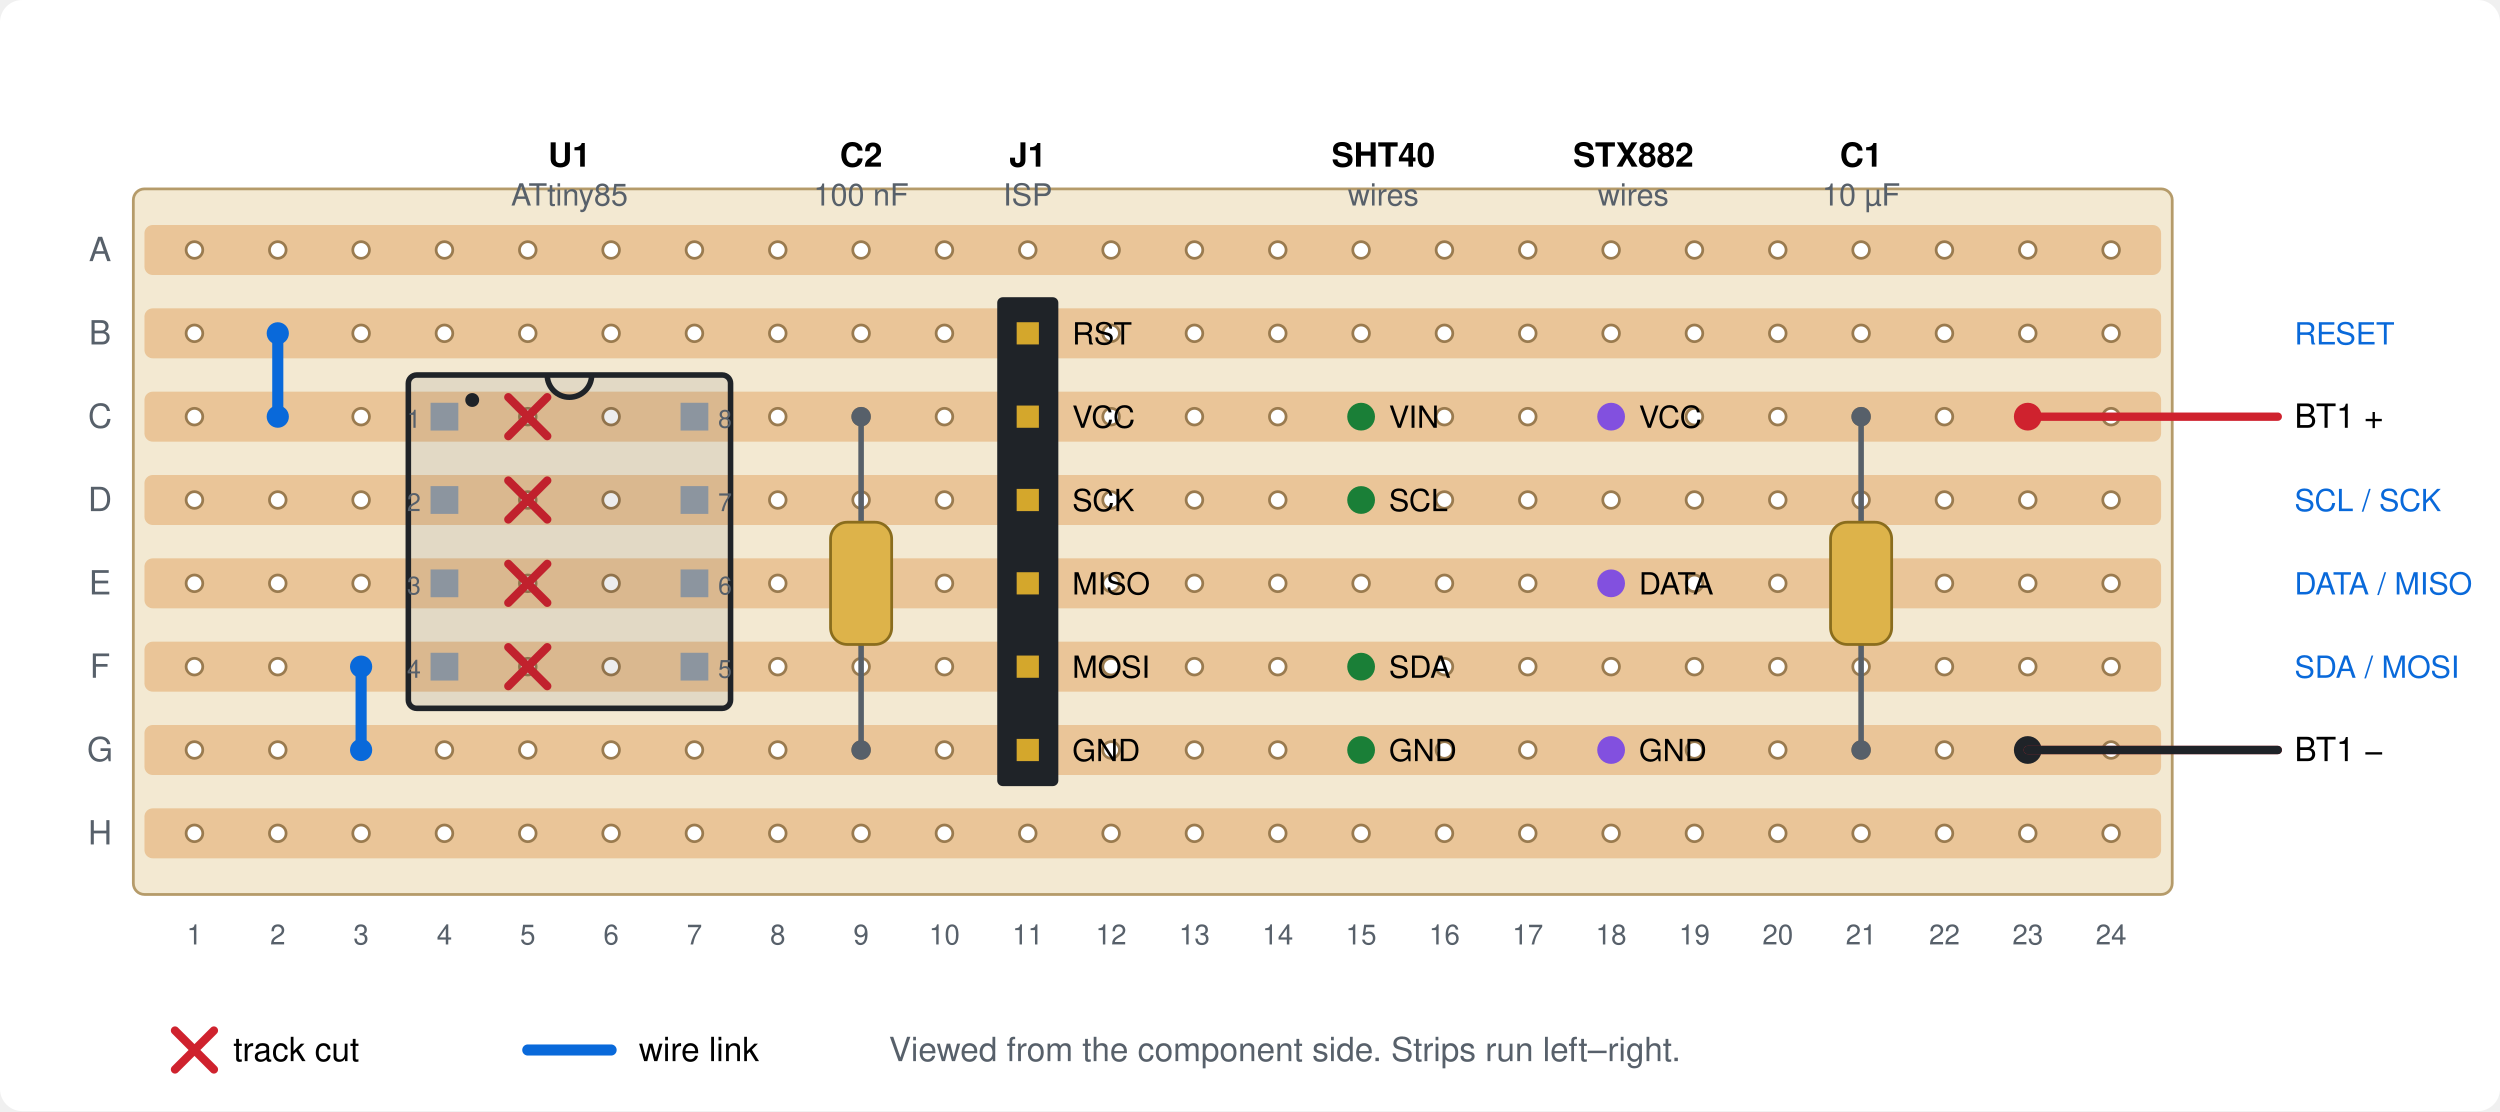
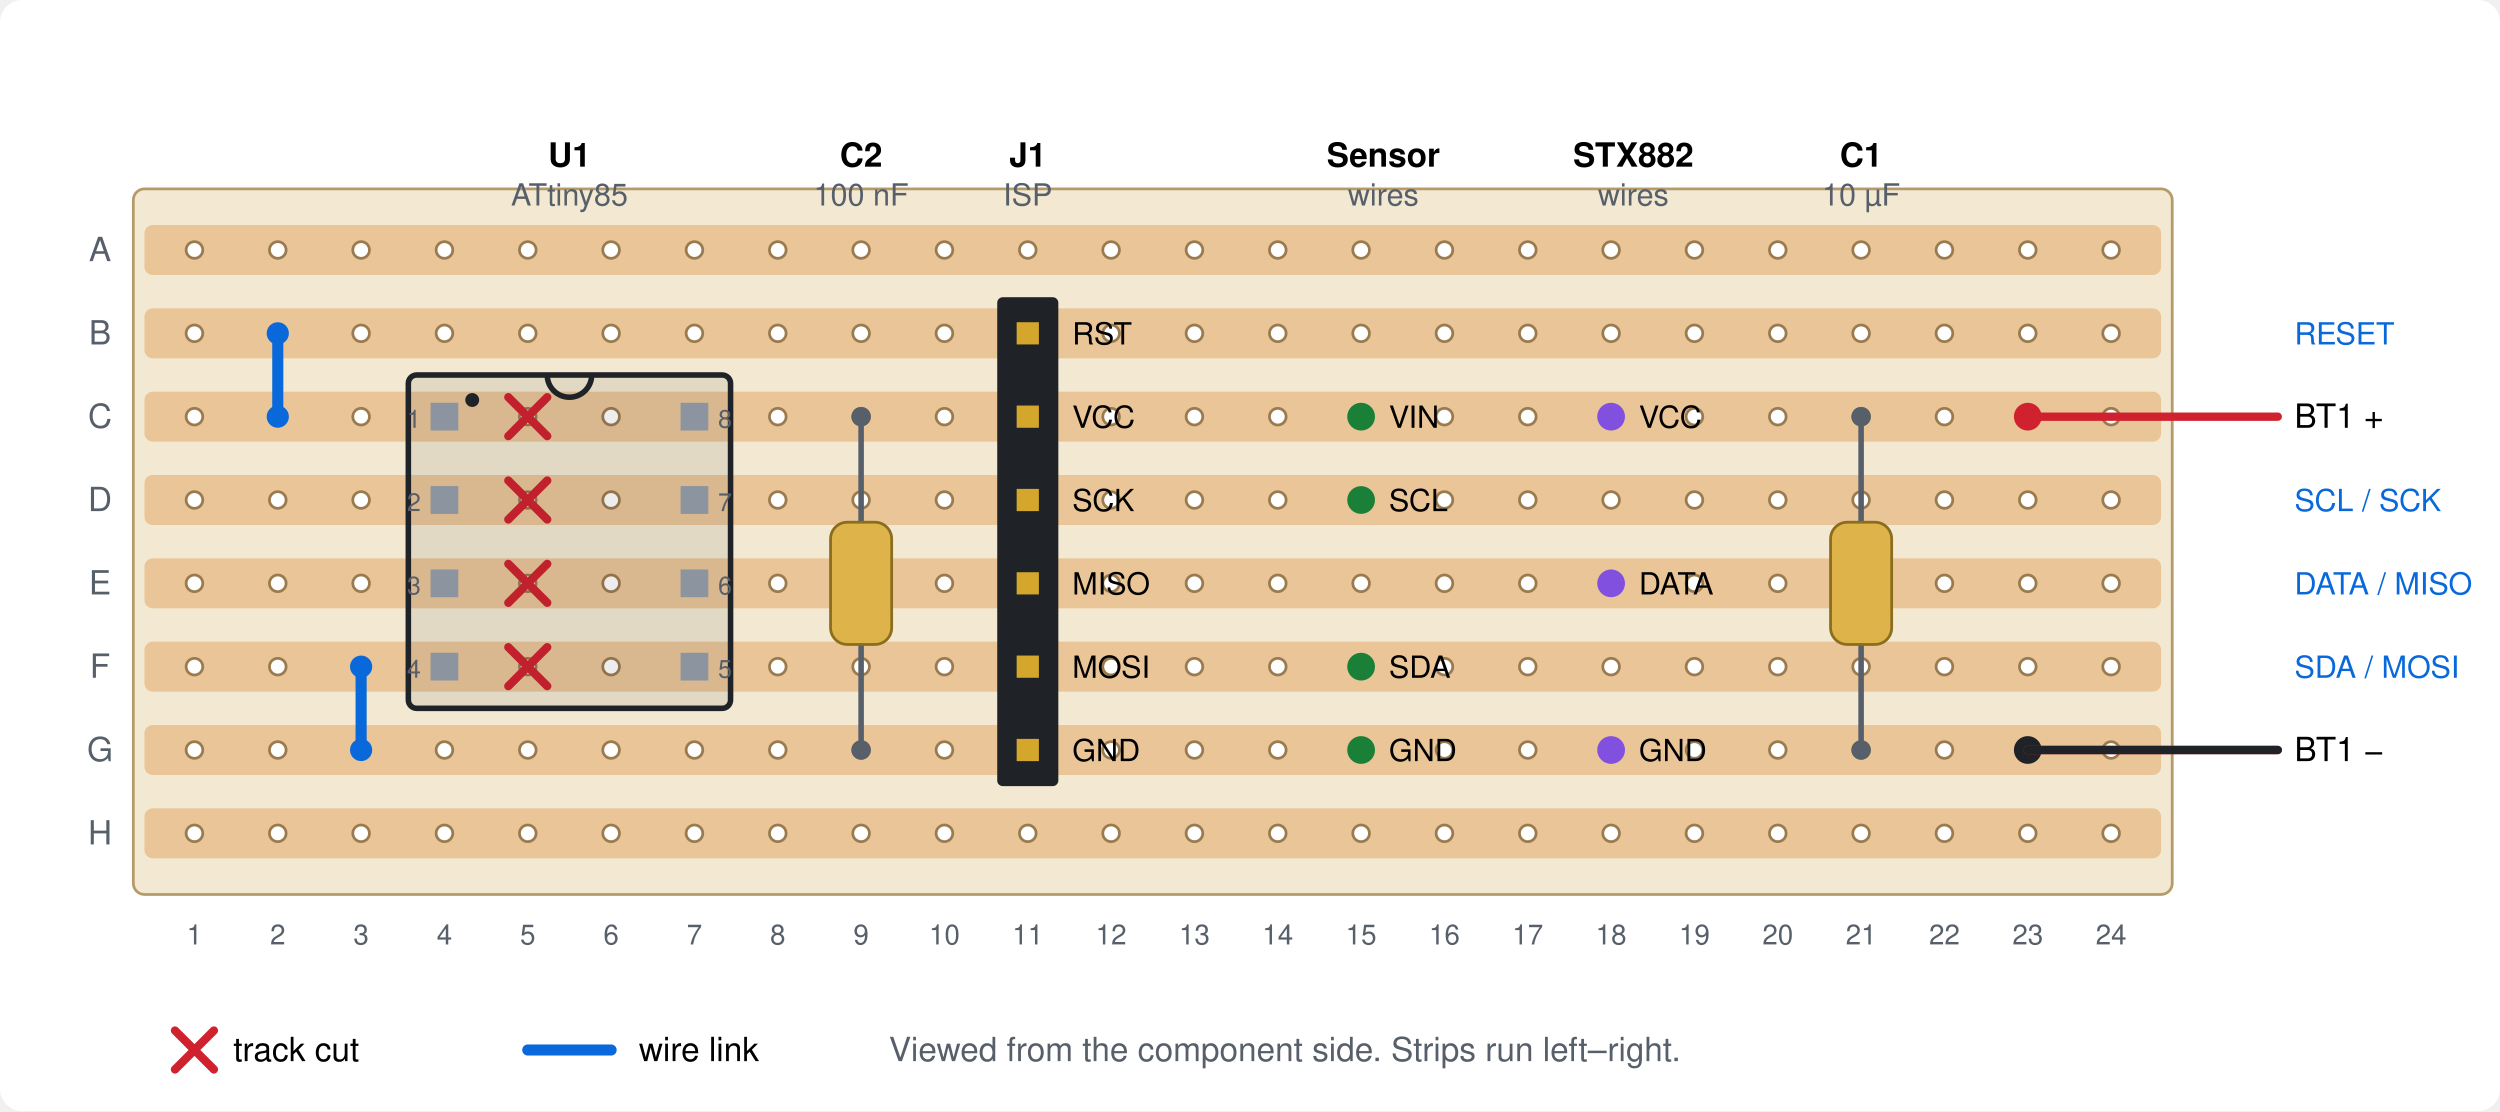
<svg xmlns="http://www.w3.org/2000/svg" viewBox="0 0 900 400" width="900" height="400" font-family="Helvetica, Arial, sans-serif" font-size="12">
  <rect width="900" height="400" rx="8" fill="#ffffff" />
  <rect x="48" y="68" width="734" height="254" rx="4" fill="#f3e9d2" stroke="#b59b6a" />
  <rect x="52" y="81" width="726" height="18" rx="3" fill="#e2a868" opacity="0.55" />
  <text x="36" y="94" text-anchor="middle" fill="#57606a">A</text>
  <rect x="52" y="111" width="726" height="18" rx="3" fill="#e2a868" opacity="0.55" />
  <text x="36" y="124" text-anchor="middle" fill="#57606a">B</text>
  <rect x="52" y="141" width="726" height="18" rx="3" fill="#e2a868" opacity="0.55" />
  <text x="36" y="154" text-anchor="middle" fill="#57606a">C</text>
  <rect x="52" y="171" width="726" height="18" rx="3" fill="#e2a868" opacity="0.55" />
  <text x="36" y="184" text-anchor="middle" fill="#57606a">D</text>
  <rect x="52" y="201" width="726" height="18" rx="3" fill="#e2a868" opacity="0.55" />
  <text x="36" y="214" text-anchor="middle" fill="#57606a">E</text>
  <rect x="52" y="231" width="726" height="18" rx="3" fill="#e2a868" opacity="0.55" />
  <text x="36" y="244" text-anchor="middle" fill="#57606a">F</text>
  <rect x="52" y="261" width="726" height="18" rx="3" fill="#e2a868" opacity="0.55" />
  <text x="36" y="274" text-anchor="middle" fill="#57606a">G</text>
  <rect x="52" y="291" width="726" height="18" rx="3" fill="#e2a868" opacity="0.55" />
  <text x="36" y="304" text-anchor="middle" fill="#57606a">H</text>
  <text x="70" y="340" text-anchor="middle" fill="#57606a" font-size="10">1</text>
  <circle cx="70" cy="90" r="3" fill="#ffffff" stroke="#9a7b4f" />
  <circle cx="70" cy="120" r="3" fill="#ffffff" stroke="#9a7b4f" />
  <circle cx="70" cy="150" r="3" fill="#ffffff" stroke="#9a7b4f" />
  <circle cx="70" cy="180" r="3" fill="#ffffff" stroke="#9a7b4f" />
  <circle cx="70" cy="210" r="3" fill="#ffffff" stroke="#9a7b4f" />
  <circle cx="70" cy="240" r="3" fill="#ffffff" stroke="#9a7b4f" />
  <circle cx="70" cy="270" r="3" fill="#ffffff" stroke="#9a7b4f" />
  <circle cx="70" cy="300" r="3" fill="#ffffff" stroke="#9a7b4f" />
  <text x="100" y="340" text-anchor="middle" fill="#57606a" font-size="10">2</text>
  <circle cx="100" cy="90" r="3" fill="#ffffff" stroke="#9a7b4f" />
  <circle cx="100" cy="120" r="3" fill="#ffffff" stroke="#9a7b4f" />
  <circle cx="100" cy="150" r="3" fill="#ffffff" stroke="#9a7b4f" />
  <circle cx="100" cy="180" r="3" fill="#ffffff" stroke="#9a7b4f" />
  <circle cx="100" cy="210" r="3" fill="#ffffff" stroke="#9a7b4f" />
  <circle cx="100" cy="240" r="3" fill="#ffffff" stroke="#9a7b4f" />
  <circle cx="100" cy="270" r="3" fill="#ffffff" stroke="#9a7b4f" />
  <circle cx="100" cy="300" r="3" fill="#ffffff" stroke="#9a7b4f" />
  <text x="130" y="340" text-anchor="middle" fill="#57606a" font-size="10">3</text>
  <circle cx="130" cy="90" r="3" fill="#ffffff" stroke="#9a7b4f" />
  <circle cx="130" cy="120" r="3" fill="#ffffff" stroke="#9a7b4f" />
  <circle cx="130" cy="150" r="3" fill="#ffffff" stroke="#9a7b4f" />
  <circle cx="130" cy="180" r="3" fill="#ffffff" stroke="#9a7b4f" />
  <circle cx="130" cy="210" r="3" fill="#ffffff" stroke="#9a7b4f" />
  <circle cx="130" cy="240" r="3" fill="#ffffff" stroke="#9a7b4f" />
  <circle cx="130" cy="270" r="3" fill="#ffffff" stroke="#9a7b4f" />
  <circle cx="130" cy="300" r="3" fill="#ffffff" stroke="#9a7b4f" />
  <text x="160" y="340" text-anchor="middle" fill="#57606a" font-size="10">4</text>
  <circle cx="160" cy="90" r="3" fill="#ffffff" stroke="#9a7b4f" />
  <circle cx="160" cy="120" r="3" fill="#ffffff" stroke="#9a7b4f" />
  <circle cx="160" cy="150" r="3" fill="#ffffff" stroke="#9a7b4f" />
  <circle cx="160" cy="180" r="3" fill="#ffffff" stroke="#9a7b4f" />
  <circle cx="160" cy="210" r="3" fill="#ffffff" stroke="#9a7b4f" />
  <circle cx="160" cy="240" r="3" fill="#ffffff" stroke="#9a7b4f" />
  <circle cx="160" cy="270" r="3" fill="#ffffff" stroke="#9a7b4f" />
  <circle cx="160" cy="300" r="3" fill="#ffffff" stroke="#9a7b4f" />
  <text x="190" y="340" text-anchor="middle" fill="#57606a" font-size="10">5</text>
  <circle cx="190" cy="90" r="3" fill="#ffffff" stroke="#9a7b4f" />
  <circle cx="190" cy="120" r="3" fill="#ffffff" stroke="#9a7b4f" />
  <circle cx="190" cy="150" r="3" fill="#ffffff" stroke="#9a7b4f" />
  <circle cx="190" cy="180" r="3" fill="#ffffff" stroke="#9a7b4f" />
  <circle cx="190" cy="210" r="3" fill="#ffffff" stroke="#9a7b4f" />
  <circle cx="190" cy="240" r="3" fill="#ffffff" stroke="#9a7b4f" />
  <circle cx="190" cy="270" r="3" fill="#ffffff" stroke="#9a7b4f" />
  <circle cx="190" cy="300" r="3" fill="#ffffff" stroke="#9a7b4f" />
  <text x="220" y="340" text-anchor="middle" fill="#57606a" font-size="10">6</text>
  <circle cx="220" cy="90" r="3" fill="#ffffff" stroke="#9a7b4f" />
  <circle cx="220" cy="120" r="3" fill="#ffffff" stroke="#9a7b4f" />
  <circle cx="220" cy="150" r="3" fill="#ffffff" stroke="#9a7b4f" />
  <circle cx="220" cy="180" r="3" fill="#ffffff" stroke="#9a7b4f" />
  <circle cx="220" cy="210" r="3" fill="#ffffff" stroke="#9a7b4f" />
  <circle cx="220" cy="240" r="3" fill="#ffffff" stroke="#9a7b4f" />
  <circle cx="220" cy="270" r="3" fill="#ffffff" stroke="#9a7b4f" />
  <circle cx="220" cy="300" r="3" fill="#ffffff" stroke="#9a7b4f" />
  <text x="250" y="340" text-anchor="middle" fill="#57606a" font-size="10">7</text>
  <circle cx="250" cy="90" r="3" fill="#ffffff" stroke="#9a7b4f" />
  <circle cx="250" cy="120" r="3" fill="#ffffff" stroke="#9a7b4f" />
  <circle cx="250" cy="150" r="3" fill="#ffffff" stroke="#9a7b4f" />
  <circle cx="250" cy="180" r="3" fill="#ffffff" stroke="#9a7b4f" />
  <circle cx="250" cy="210" r="3" fill="#ffffff" stroke="#9a7b4f" />
  <circle cx="250" cy="240" r="3" fill="#ffffff" stroke="#9a7b4f" />
  <circle cx="250" cy="270" r="3" fill="#ffffff" stroke="#9a7b4f" />
  <circle cx="250" cy="300" r="3" fill="#ffffff" stroke="#9a7b4f" />
  <text x="280" y="340" text-anchor="middle" fill="#57606a" font-size="10">8</text>
  <circle cx="280" cy="90" r="3" fill="#ffffff" stroke="#9a7b4f" />
  <circle cx="280" cy="120" r="3" fill="#ffffff" stroke="#9a7b4f" />
  <circle cx="280" cy="150" r="3" fill="#ffffff" stroke="#9a7b4f" />
  <circle cx="280" cy="180" r="3" fill="#ffffff" stroke="#9a7b4f" />
  <circle cx="280" cy="210" r="3" fill="#ffffff" stroke="#9a7b4f" />
  <circle cx="280" cy="240" r="3" fill="#ffffff" stroke="#9a7b4f" />
  <circle cx="280" cy="270" r="3" fill="#ffffff" stroke="#9a7b4f" />
  <circle cx="280" cy="300" r="3" fill="#ffffff" stroke="#9a7b4f" />
  <text x="310" y="340" text-anchor="middle" fill="#57606a" font-size="10">9</text>
  <circle cx="310" cy="90" r="3" fill="#ffffff" stroke="#9a7b4f" />
  <circle cx="310" cy="120" r="3" fill="#ffffff" stroke="#9a7b4f" />
  <circle cx="310" cy="150" r="3" fill="#ffffff" stroke="#9a7b4f" />
  <circle cx="310" cy="180" r="3" fill="#ffffff" stroke="#9a7b4f" />
  <circle cx="310" cy="210" r="3" fill="#ffffff" stroke="#9a7b4f" />
  <circle cx="310" cy="240" r="3" fill="#ffffff" stroke="#9a7b4f" />
  <circle cx="310" cy="270" r="3" fill="#ffffff" stroke="#9a7b4f" />
  <circle cx="310" cy="300" r="3" fill="#ffffff" stroke="#9a7b4f" />
  <text x="340" y="340" text-anchor="middle" fill="#57606a" font-size="10">10</text>
  <circle cx="340" cy="90" r="3" fill="#ffffff" stroke="#9a7b4f" />
  <circle cx="340" cy="120" r="3" fill="#ffffff" stroke="#9a7b4f" />
  <circle cx="340" cy="150" r="3" fill="#ffffff" stroke="#9a7b4f" />
  <circle cx="340" cy="180" r="3" fill="#ffffff" stroke="#9a7b4f" />
  <circle cx="340" cy="210" r="3" fill="#ffffff" stroke="#9a7b4f" />
  <circle cx="340" cy="240" r="3" fill="#ffffff" stroke="#9a7b4f" />
  <circle cx="340" cy="270" r="3" fill="#ffffff" stroke="#9a7b4f" />
  <circle cx="340" cy="300" r="3" fill="#ffffff" stroke="#9a7b4f" />
  <text x="370" y="340" text-anchor="middle" fill="#57606a" font-size="10">11</text>
  <circle cx="370" cy="90" r="3" fill="#ffffff" stroke="#9a7b4f" />
  <circle cx="370" cy="120" r="3" fill="#ffffff" stroke="#9a7b4f" />
  <circle cx="370" cy="150" r="3" fill="#ffffff" stroke="#9a7b4f" />
  <circle cx="370" cy="180" r="3" fill="#ffffff" stroke="#9a7b4f" />
  <circle cx="370" cy="210" r="3" fill="#ffffff" stroke="#9a7b4f" />
  <circle cx="370" cy="240" r="3" fill="#ffffff" stroke="#9a7b4f" />
  <circle cx="370" cy="270" r="3" fill="#ffffff" stroke="#9a7b4f" />
  <circle cx="370" cy="300" r="3" fill="#ffffff" stroke="#9a7b4f" />
  <text x="400" y="340" text-anchor="middle" fill="#57606a" font-size="10">12</text>
  <circle cx="400" cy="90" r="3" fill="#ffffff" stroke="#9a7b4f" />
  <circle cx="400" cy="120" r="3" fill="#ffffff" stroke="#9a7b4f" />
  <circle cx="400" cy="150" r="3" fill="#ffffff" stroke="#9a7b4f" />
  <circle cx="400" cy="180" r="3" fill="#ffffff" stroke="#9a7b4f" />
  <circle cx="400" cy="210" r="3" fill="#ffffff" stroke="#9a7b4f" />
  <circle cx="400" cy="240" r="3" fill="#ffffff" stroke="#9a7b4f" />
  <circle cx="400" cy="270" r="3" fill="#ffffff" stroke="#9a7b4f" />
  <circle cx="400" cy="300" r="3" fill="#ffffff" stroke="#9a7b4f" />
  <text x="430" y="340" text-anchor="middle" fill="#57606a" font-size="10">13</text>
  <circle cx="430" cy="90" r="3" fill="#ffffff" stroke="#9a7b4f" />
  <circle cx="430" cy="120" r="3" fill="#ffffff" stroke="#9a7b4f" />
  <circle cx="430" cy="150" r="3" fill="#ffffff" stroke="#9a7b4f" />
  <circle cx="430" cy="180" r="3" fill="#ffffff" stroke="#9a7b4f" />
  <circle cx="430" cy="210" r="3" fill="#ffffff" stroke="#9a7b4f" />
  <circle cx="430" cy="240" r="3" fill="#ffffff" stroke="#9a7b4f" />
  <circle cx="430" cy="270" r="3" fill="#ffffff" stroke="#9a7b4f" />
  <circle cx="430" cy="300" r="3" fill="#ffffff" stroke="#9a7b4f" />
  <text x="460" y="340" text-anchor="middle" fill="#57606a" font-size="10">14</text>
  <circle cx="460" cy="90" r="3" fill="#ffffff" stroke="#9a7b4f" />
  <circle cx="460" cy="120" r="3" fill="#ffffff" stroke="#9a7b4f" />
  <circle cx="460" cy="150" r="3" fill="#ffffff" stroke="#9a7b4f" />
  <circle cx="460" cy="180" r="3" fill="#ffffff" stroke="#9a7b4f" />
  <circle cx="460" cy="210" r="3" fill="#ffffff" stroke="#9a7b4f" />
  <circle cx="460" cy="240" r="3" fill="#ffffff" stroke="#9a7b4f" />
  <circle cx="460" cy="270" r="3" fill="#ffffff" stroke="#9a7b4f" />
  <circle cx="460" cy="300" r="3" fill="#ffffff" stroke="#9a7b4f" />
  <text x="490" y="340" text-anchor="middle" fill="#57606a" font-size="10">15</text>
  <circle cx="490" cy="90" r="3" fill="#ffffff" stroke="#9a7b4f" />
  <circle cx="490" cy="120" r="3" fill="#ffffff" stroke="#9a7b4f" />
  <circle cx="490" cy="150" r="3" fill="#ffffff" stroke="#9a7b4f" />
  <circle cx="490" cy="180" r="3" fill="#ffffff" stroke="#9a7b4f" />
  <circle cx="490" cy="210" r="3" fill="#ffffff" stroke="#9a7b4f" />
  <circle cx="490" cy="240" r="3" fill="#ffffff" stroke="#9a7b4f" />
  <circle cx="490" cy="270" r="3" fill="#ffffff" stroke="#9a7b4f" />
  <circle cx="490" cy="300" r="3" fill="#ffffff" stroke="#9a7b4f" />
  <text x="520" y="340" text-anchor="middle" fill="#57606a" font-size="10">16</text>
  <circle cx="520" cy="90" r="3" fill="#ffffff" stroke="#9a7b4f" />
  <circle cx="520" cy="120" r="3" fill="#ffffff" stroke="#9a7b4f" />
  <circle cx="520" cy="150" r="3" fill="#ffffff" stroke="#9a7b4f" />
  <circle cx="520" cy="180" r="3" fill="#ffffff" stroke="#9a7b4f" />
  <circle cx="520" cy="210" r="3" fill="#ffffff" stroke="#9a7b4f" />
  <circle cx="520" cy="240" r="3" fill="#ffffff" stroke="#9a7b4f" />
  <circle cx="520" cy="270" r="3" fill="#ffffff" stroke="#9a7b4f" />
  <circle cx="520" cy="300" r="3" fill="#ffffff" stroke="#9a7b4f" />
  <text x="550" y="340" text-anchor="middle" fill="#57606a" font-size="10">17</text>
  <circle cx="550" cy="90" r="3" fill="#ffffff" stroke="#9a7b4f" />
  <circle cx="550" cy="120" r="3" fill="#ffffff" stroke="#9a7b4f" />
  <circle cx="550" cy="150" r="3" fill="#ffffff" stroke="#9a7b4f" />
  <circle cx="550" cy="180" r="3" fill="#ffffff" stroke="#9a7b4f" />
  <circle cx="550" cy="210" r="3" fill="#ffffff" stroke="#9a7b4f" />
  <circle cx="550" cy="240" r="3" fill="#ffffff" stroke="#9a7b4f" />
  <circle cx="550" cy="270" r="3" fill="#ffffff" stroke="#9a7b4f" />
  <circle cx="550" cy="300" r="3" fill="#ffffff" stroke="#9a7b4f" />
  <text x="580" y="340" text-anchor="middle" fill="#57606a" font-size="10">18</text>
  <circle cx="580" cy="90" r="3" fill="#ffffff" stroke="#9a7b4f" />
  <circle cx="580" cy="120" r="3" fill="#ffffff" stroke="#9a7b4f" />
  <circle cx="580" cy="150" r="3" fill="#ffffff" stroke="#9a7b4f" />
  <circle cx="580" cy="180" r="3" fill="#ffffff" stroke="#9a7b4f" />
  <circle cx="580" cy="210" r="3" fill="#ffffff" stroke="#9a7b4f" />
  <circle cx="580" cy="240" r="3" fill="#ffffff" stroke="#9a7b4f" />
  <circle cx="580" cy="270" r="3" fill="#ffffff" stroke="#9a7b4f" />
  <circle cx="580" cy="300" r="3" fill="#ffffff" stroke="#9a7b4f" />
  <text x="610" y="340" text-anchor="middle" fill="#57606a" font-size="10">19</text>
  <circle cx="610" cy="90" r="3" fill="#ffffff" stroke="#9a7b4f" />
  <circle cx="610" cy="120" r="3" fill="#ffffff" stroke="#9a7b4f" />
  <circle cx="610" cy="150" r="3" fill="#ffffff" stroke="#9a7b4f" />
  <circle cx="610" cy="180" r="3" fill="#ffffff" stroke="#9a7b4f" />
  <circle cx="610" cy="210" r="3" fill="#ffffff" stroke="#9a7b4f" />
  <circle cx="610" cy="240" r="3" fill="#ffffff" stroke="#9a7b4f" />
  <circle cx="610" cy="270" r="3" fill="#ffffff" stroke="#9a7b4f" />
  <circle cx="610" cy="300" r="3" fill="#ffffff" stroke="#9a7b4f" />
  <text x="640" y="340" text-anchor="middle" fill="#57606a" font-size="10">20</text>
  <circle cx="640" cy="90" r="3" fill="#ffffff" stroke="#9a7b4f" />
  <circle cx="640" cy="120" r="3" fill="#ffffff" stroke="#9a7b4f" />
  <circle cx="640" cy="150" r="3" fill="#ffffff" stroke="#9a7b4f" />
  <circle cx="640" cy="180" r="3" fill="#ffffff" stroke="#9a7b4f" />
  <circle cx="640" cy="210" r="3" fill="#ffffff" stroke="#9a7b4f" />
  <circle cx="640" cy="240" r="3" fill="#ffffff" stroke="#9a7b4f" />
  <circle cx="640" cy="270" r="3" fill="#ffffff" stroke="#9a7b4f" />
  <circle cx="640" cy="300" r="3" fill="#ffffff" stroke="#9a7b4f" />
  <text x="670" y="340" text-anchor="middle" fill="#57606a" font-size="10">21</text>
  <circle cx="670" cy="90" r="3" fill="#ffffff" stroke="#9a7b4f" />
  <circle cx="670" cy="120" r="3" fill="#ffffff" stroke="#9a7b4f" />
  <circle cx="670" cy="150" r="3" fill="#ffffff" stroke="#9a7b4f" />
  <circle cx="670" cy="180" r="3" fill="#ffffff" stroke="#9a7b4f" />
  <circle cx="670" cy="210" r="3" fill="#ffffff" stroke="#9a7b4f" />
  <circle cx="670" cy="240" r="3" fill="#ffffff" stroke="#9a7b4f" />
  <circle cx="670" cy="270" r="3" fill="#ffffff" stroke="#9a7b4f" />
  <circle cx="670" cy="300" r="3" fill="#ffffff" stroke="#9a7b4f" />
  <text x="700" y="340" text-anchor="middle" fill="#57606a" font-size="10">22</text>
  <circle cx="700" cy="90" r="3" fill="#ffffff" stroke="#9a7b4f" />
  <circle cx="700" cy="120" r="3" fill="#ffffff" stroke="#9a7b4f" />
  <circle cx="700" cy="150" r="3" fill="#ffffff" stroke="#9a7b4f" />
  <circle cx="700" cy="180" r="3" fill="#ffffff" stroke="#9a7b4f" />
  <circle cx="700" cy="210" r="3" fill="#ffffff" stroke="#9a7b4f" />
  <circle cx="700" cy="240" r="3" fill="#ffffff" stroke="#9a7b4f" />
  <circle cx="700" cy="270" r="3" fill="#ffffff" stroke="#9a7b4f" />
  <circle cx="700" cy="300" r="3" fill="#ffffff" stroke="#9a7b4f" />
  <text x="730" y="340" text-anchor="middle" fill="#57606a" font-size="10">23</text>
  <circle cx="730" cy="90" r="3" fill="#ffffff" stroke="#9a7b4f" />
  <circle cx="730" cy="120" r="3" fill="#ffffff" stroke="#9a7b4f" />
  <circle cx="730" cy="150" r="3" fill="#ffffff" stroke="#9a7b4f" />
  <circle cx="730" cy="180" r="3" fill="#ffffff" stroke="#9a7b4f" />
  <circle cx="730" cy="210" r="3" fill="#ffffff" stroke="#9a7b4f" />
  <circle cx="730" cy="240" r="3" fill="#ffffff" stroke="#9a7b4f" />
  <circle cx="730" cy="270" r="3" fill="#ffffff" stroke="#9a7b4f" />
  <circle cx="730" cy="300" r="3" fill="#ffffff" stroke="#9a7b4f" />
  <text x="760" y="340" text-anchor="middle" fill="#57606a" font-size="10">24</text>
  <circle cx="760" cy="90" r="3" fill="#ffffff" stroke="#9a7b4f" />
  <circle cx="760" cy="120" r="3" fill="#ffffff" stroke="#9a7b4f" />
  <circle cx="760" cy="150" r="3" fill="#ffffff" stroke="#9a7b4f" />
  <circle cx="760" cy="180" r="3" fill="#ffffff" stroke="#9a7b4f" />
  <circle cx="760" cy="210" r="3" fill="#ffffff" stroke="#9a7b4f" />
  <circle cx="760" cy="240" r="3" fill="#ffffff" stroke="#9a7b4f" />
  <circle cx="760" cy="270" r="3" fill="#ffffff" stroke="#9a7b4f" />
  <circle cx="760" cy="300" r="3" fill="#ffffff" stroke="#9a7b4f" />
  <path d="M183 143l14 14M183 157l14-14" stroke="#cf222e" stroke-width="3" stroke-linecap="round" />
  <path d="M183 173l14 14M183 187l14-14" stroke="#cf222e" stroke-width="3" stroke-linecap="round" />
  <path d="M183 203l14 14M183 217l14-14" stroke="#cf222e" stroke-width="3" stroke-linecap="round" />
  <path d="M183 233l14 14M183 247l14-14" stroke="#cf222e" stroke-width="3" stroke-linecap="round" />
  <rect x="147" y="135" width="116" height="120" rx="3" fill="#1f2328" fill-opacity="0.08" stroke="#1f2328" stroke-width="2" />
  <path d="M197.0 135a8 8 0 0 0 16 0" fill="none" stroke="#1f2328" stroke-width="2" />
  <rect x="155" y="145" width="10" height="10" fill="#8c959f" />
  <rect x="155" y="175" width="10" height="10" fill="#8c959f" />
  <rect x="155" y="205" width="10" height="10" fill="#8c959f" />
  <rect x="155" y="235" width="10" height="10" fill="#8c959f" />
  <rect x="245" y="145" width="10" height="10" fill="#8c959f" />
  <rect x="245" y="175" width="10" height="10" fill="#8c959f" />
  <rect x="245" y="205" width="10" height="10" fill="#8c959f" />
  <rect x="245" y="235" width="10" height="10" fill="#8c959f" />
  <circle cx="170" cy="144" r="2.5" fill="#1f2328" />
  <text x="205.0" y="60" text-anchor="middle" font-weight="bold">U1</text>
  <text x="205.0" y="74" text-anchor="middle" fill="#57606a" font-size="11">ATtiny85</text>
  <text x="149" y="154" text-anchor="middle" font-size="9" fill="#57606a">1</text>
  <text x="149" y="184" text-anchor="middle" font-size="9" fill="#57606a">2</text>
  <text x="149" y="214" text-anchor="middle" font-size="9" fill="#57606a">3</text>
  <text x="149" y="244" text-anchor="middle" font-size="9" fill="#57606a">4</text>
  <text x="261" y="154" text-anchor="middle" font-size="9" fill="#57606a">8</text>
  <text x="261" y="184" text-anchor="middle" font-size="9" fill="#57606a">7</text>
  <text x="261" y="214" text-anchor="middle" font-size="9" fill="#57606a">6</text>
  <text x="261" y="244" text-anchor="middle" font-size="9" fill="#57606a">5</text>
  <path d="M100 120V150" stroke="#0969da" stroke-width="4" stroke-linecap="round" />
  <circle cx="100" cy="120" r="4" fill="#0969da" />
  <circle cx="100" cy="150" r="4" fill="#0969da" />
  <path d="M130 240V270" stroke="#0969da" stroke-width="4" stroke-linecap="round" />
  <circle cx="130" cy="240" r="4" fill="#0969da" />
  <circle cx="130" cy="270" r="4" fill="#0969da" />
  <path d="M310 150V270" stroke="#57606a" stroke-width="2" />
  <circle cx="310" cy="150" r="3.5" fill="#57606a" />
  <circle cx="310" cy="270" r="3.5" fill="#57606a" />
  <rect x="299" y="188.0" width="22" height="44" rx="6" fill="#ddb34a" stroke="#8a6d1d" />
  <text x="310" y="60" text-anchor="middle" font-weight="bold">C2</text>
  <text x="310" y="74" text-anchor="middle" fill="#57606a" font-size="11">100 nF</text>
  <path d="M670 150V270" stroke="#57606a" stroke-width="2" />
  <circle cx="670" cy="150" r="3.5" fill="#57606a" />
  <circle cx="670" cy="270" r="3.5" fill="#57606a" />
  <rect x="659" y="188.0" width="22" height="44" rx="6" fill="#ddb34a" stroke="#8a6d1d" />
  <text x="670" y="60" text-anchor="middle" font-weight="bold">C1</text>
  <text x="670" y="74" text-anchor="middle" fill="#57606a" font-size="11">10 µF</text>
  <rect x="359" y="107" width="22" height="176" rx="2" fill="#1f2328" />
  <rect x="366" y="116" width="8" height="8" fill="#d4a72c" />
  <text x="386" y="124" font-size="11">RST</text>
  <rect x="366" y="146" width="8" height="8" fill="#d4a72c" />
  <text x="386" y="154" font-size="11">VCC</text>
  <rect x="366" y="176" width="8" height="8" fill="#d4a72c" />
  <text x="386" y="184" font-size="11">SCK</text>
  <rect x="366" y="206" width="8" height="8" fill="#d4a72c" />
  <text x="386" y="214" font-size="11">MISO</text>
  <rect x="366" y="236" width="8" height="8" fill="#d4a72c" />
  <text x="386" y="244" font-size="11">MOSI</text>
  <rect x="366" y="266" width="8" height="8" fill="#d4a72c" />
  <text x="386" y="274" font-size="11">GND</text>
  <text x="370" y="60" text-anchor="middle" font-weight="bold">J1</text>
  <text x="370" y="74" text-anchor="middle" fill="#57606a" font-size="11">ISP</text>
  <circle cx="490" cy="150" r="5" fill="#1a7f37" />
  <text x="500" y="154" font-size="11">VIN</text>
  <circle cx="490" cy="180" r="5" fill="#1a7f37" />
  <text x="500" y="184" font-size="11">SCL</text>
  <circle cx="490" cy="240" r="5" fill="#1a7f37" />
  <text x="500" y="244" font-size="11">SDA</text>
  <circle cx="490" cy="270" r="5" fill="#1a7f37" />
  <text x="500" y="274" font-size="11">GND</text>
-   <text x="498" y="60" text-anchor="middle" font-weight="bold">SHT40</text>
+   <text x="498" y="60" text-anchor="middle" font-weight="bold">Sensor</text>
  <text x="498" y="74" text-anchor="middle" fill="#57606a" font-size="11">wires</text>
  <circle cx="580" cy="150" r="5" fill="#8250df" />
  <text x="590" y="154" font-size="11">VCC</text>
  <circle cx="580" cy="210" r="5" fill="#8250df" />
  <text x="590" y="214" font-size="11">DATA</text>
  <circle cx="580" cy="270" r="5" fill="#8250df" />
  <text x="590" y="274" font-size="11">GND</text>
  <text x="588" y="60" text-anchor="middle" font-weight="bold">STX882</text>
  <text x="588" y="74" text-anchor="middle" fill="#57606a" font-size="11">wires</text>
  <circle cx="730" cy="150" r="5" fill="#cf222e" />
  <circle cx="730" cy="270" r="5" fill="#1f2328" />
  <path d="M730 150H820M730 270H820" stroke-width="3" stroke-linecap="round" fill="none" stroke="#cf222e" />
  <path d="M730 270H820" stroke="#1f2328" stroke-width="3" stroke-linecap="round" />
  <text x="826" y="154">BT1 +</text>
  <text x="826" y="274">BT1 −</text>
  <text x="826" y="124" fill="#0969da" font-size="11">RESET</text>
  <text x="826" y="154" fill="#0969da" font-size="11" />
  <text x="826" y="184" fill="#0969da" font-size="11">SCL / SCK</text>
  <text x="826" y="214" fill="#0969da" font-size="11">DATA / MISO</text>
  <text x="826" y="244" fill="#0969da" font-size="11">SDA / MOSI</text>
  <text x="826" y="274" fill="#0969da" font-size="11" />
  <path d="M63 371l14 14M63 385l14-14" stroke="#cf222e" stroke-width="3" stroke-linecap="round" />
  <text x="84" y="382">track cut</text>
  <path d="M190 378h30" stroke="#0969da" stroke-width="4" stroke-linecap="round" />
  <text x="230" y="382">wire link</text>
  <text x="320" y="382" fill="#57606a">Viewed from the component side. Strips run left–right.</text>
</svg>
